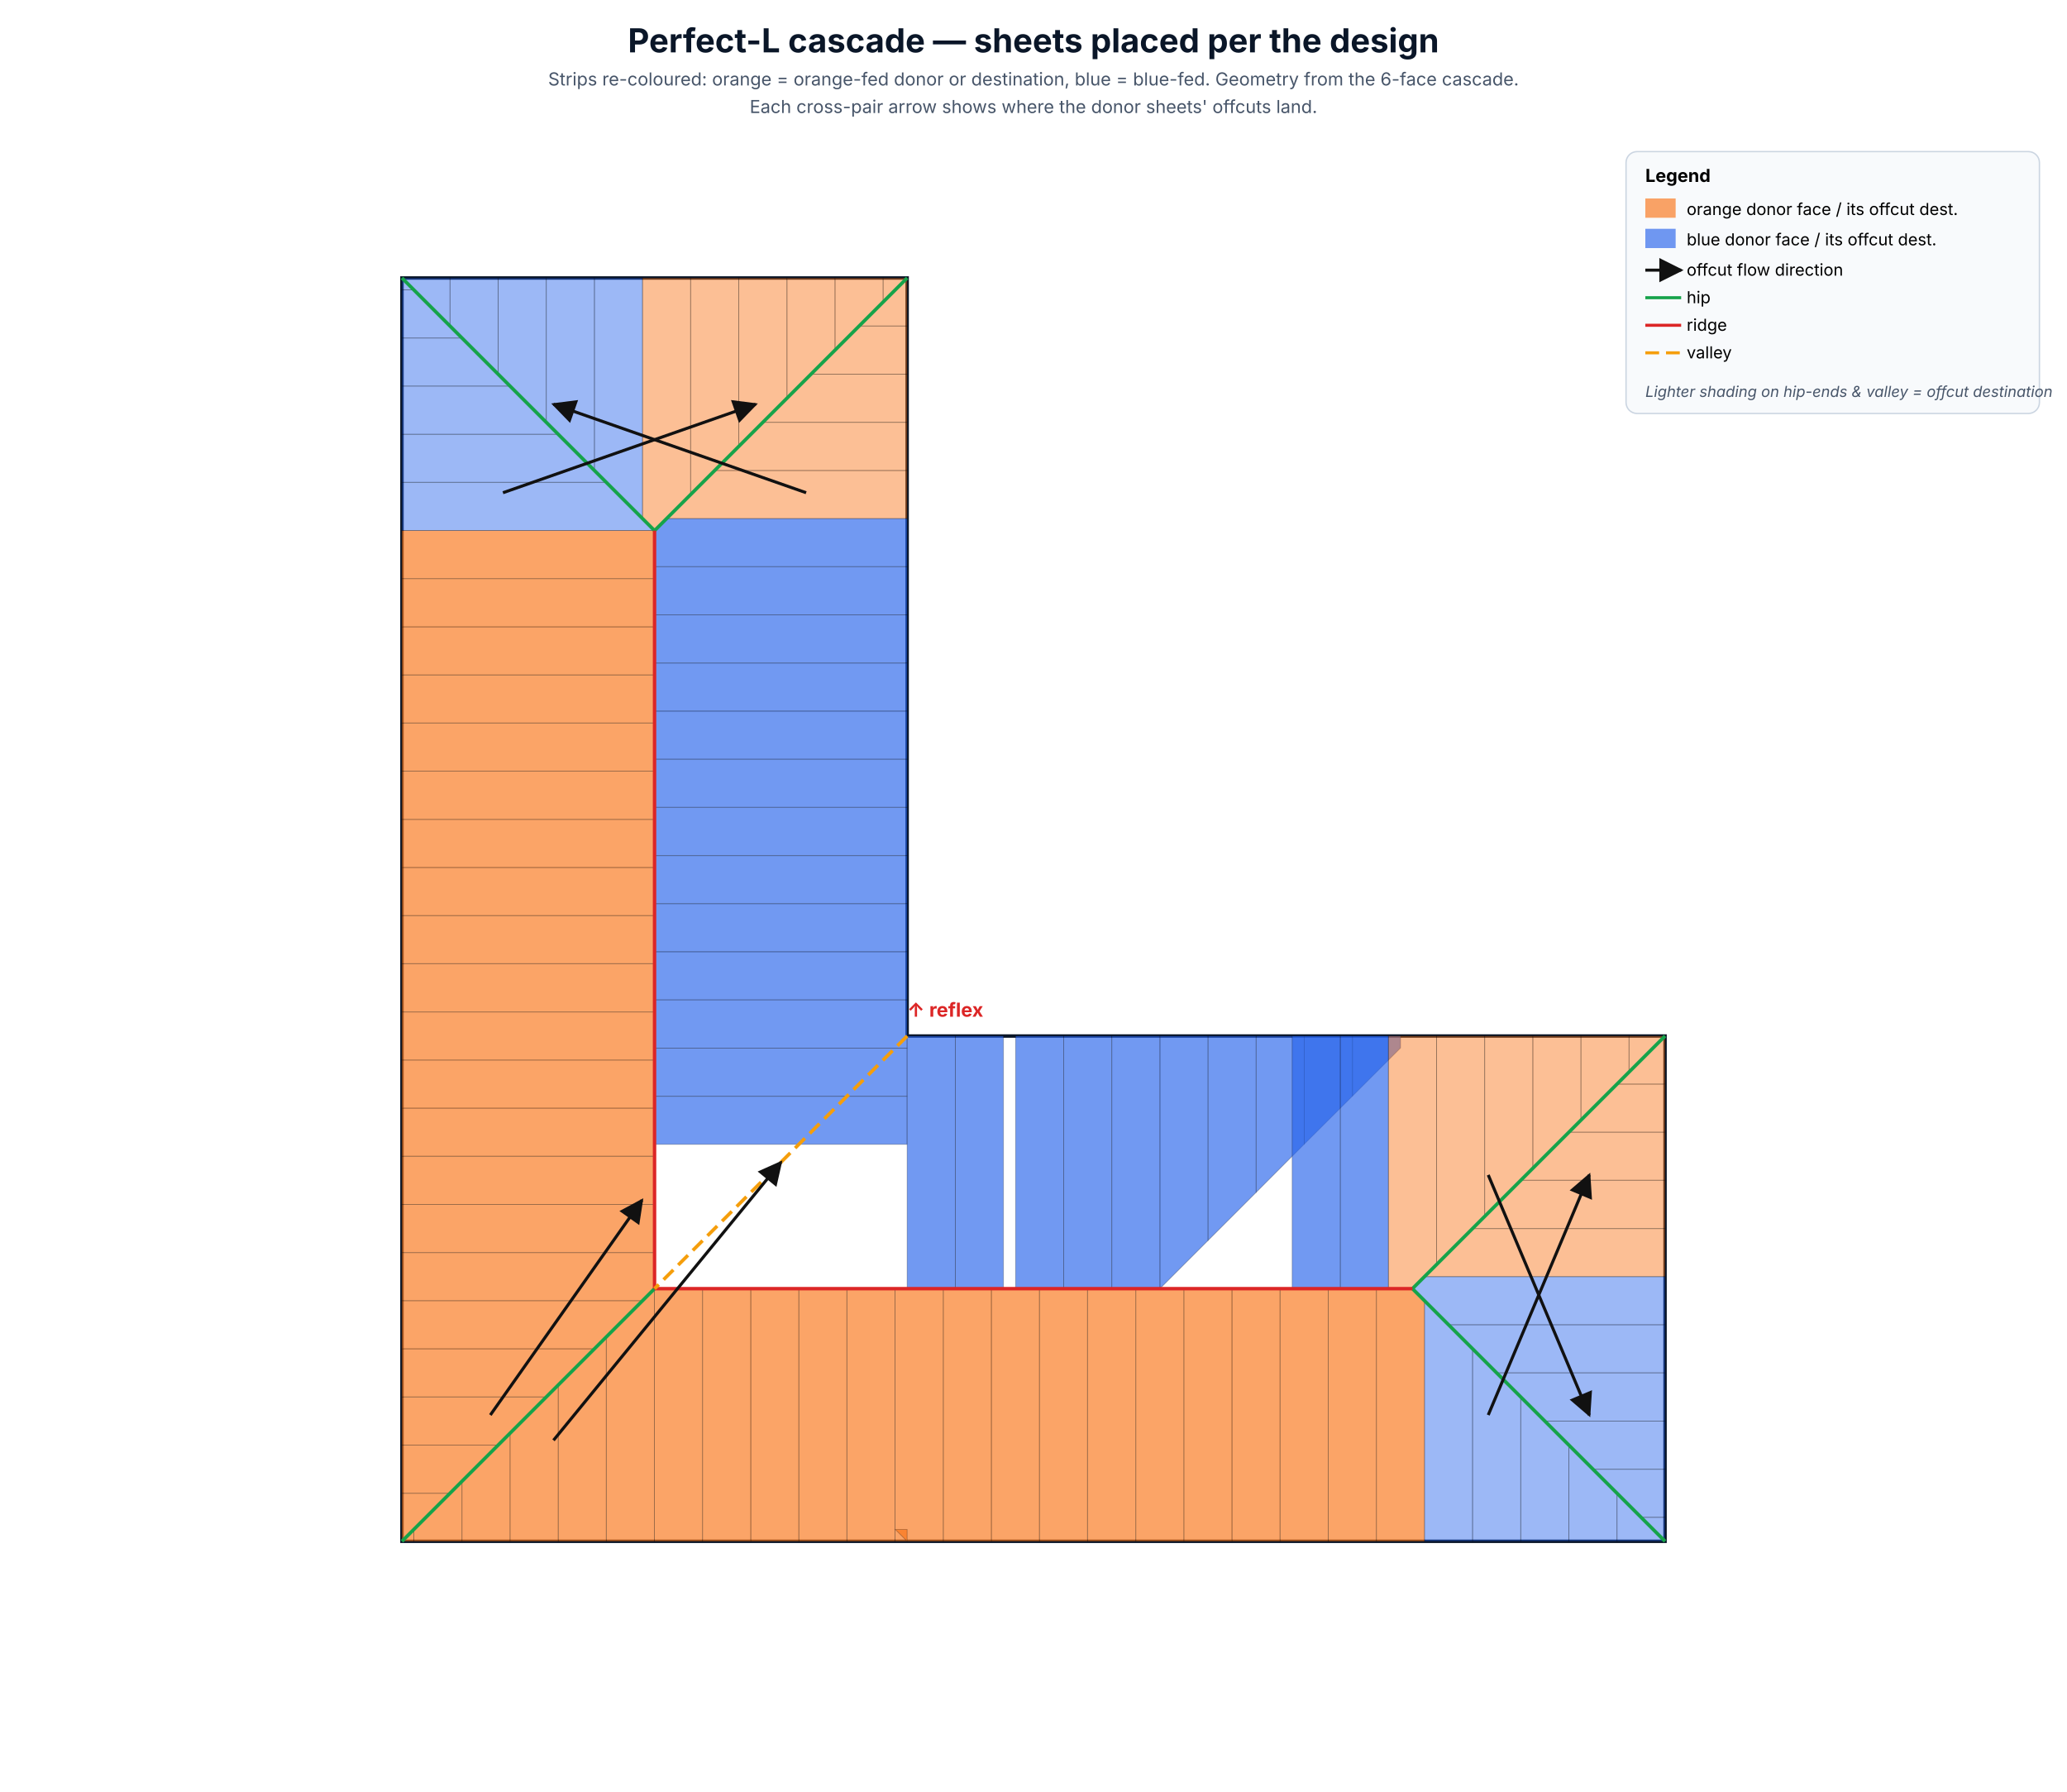
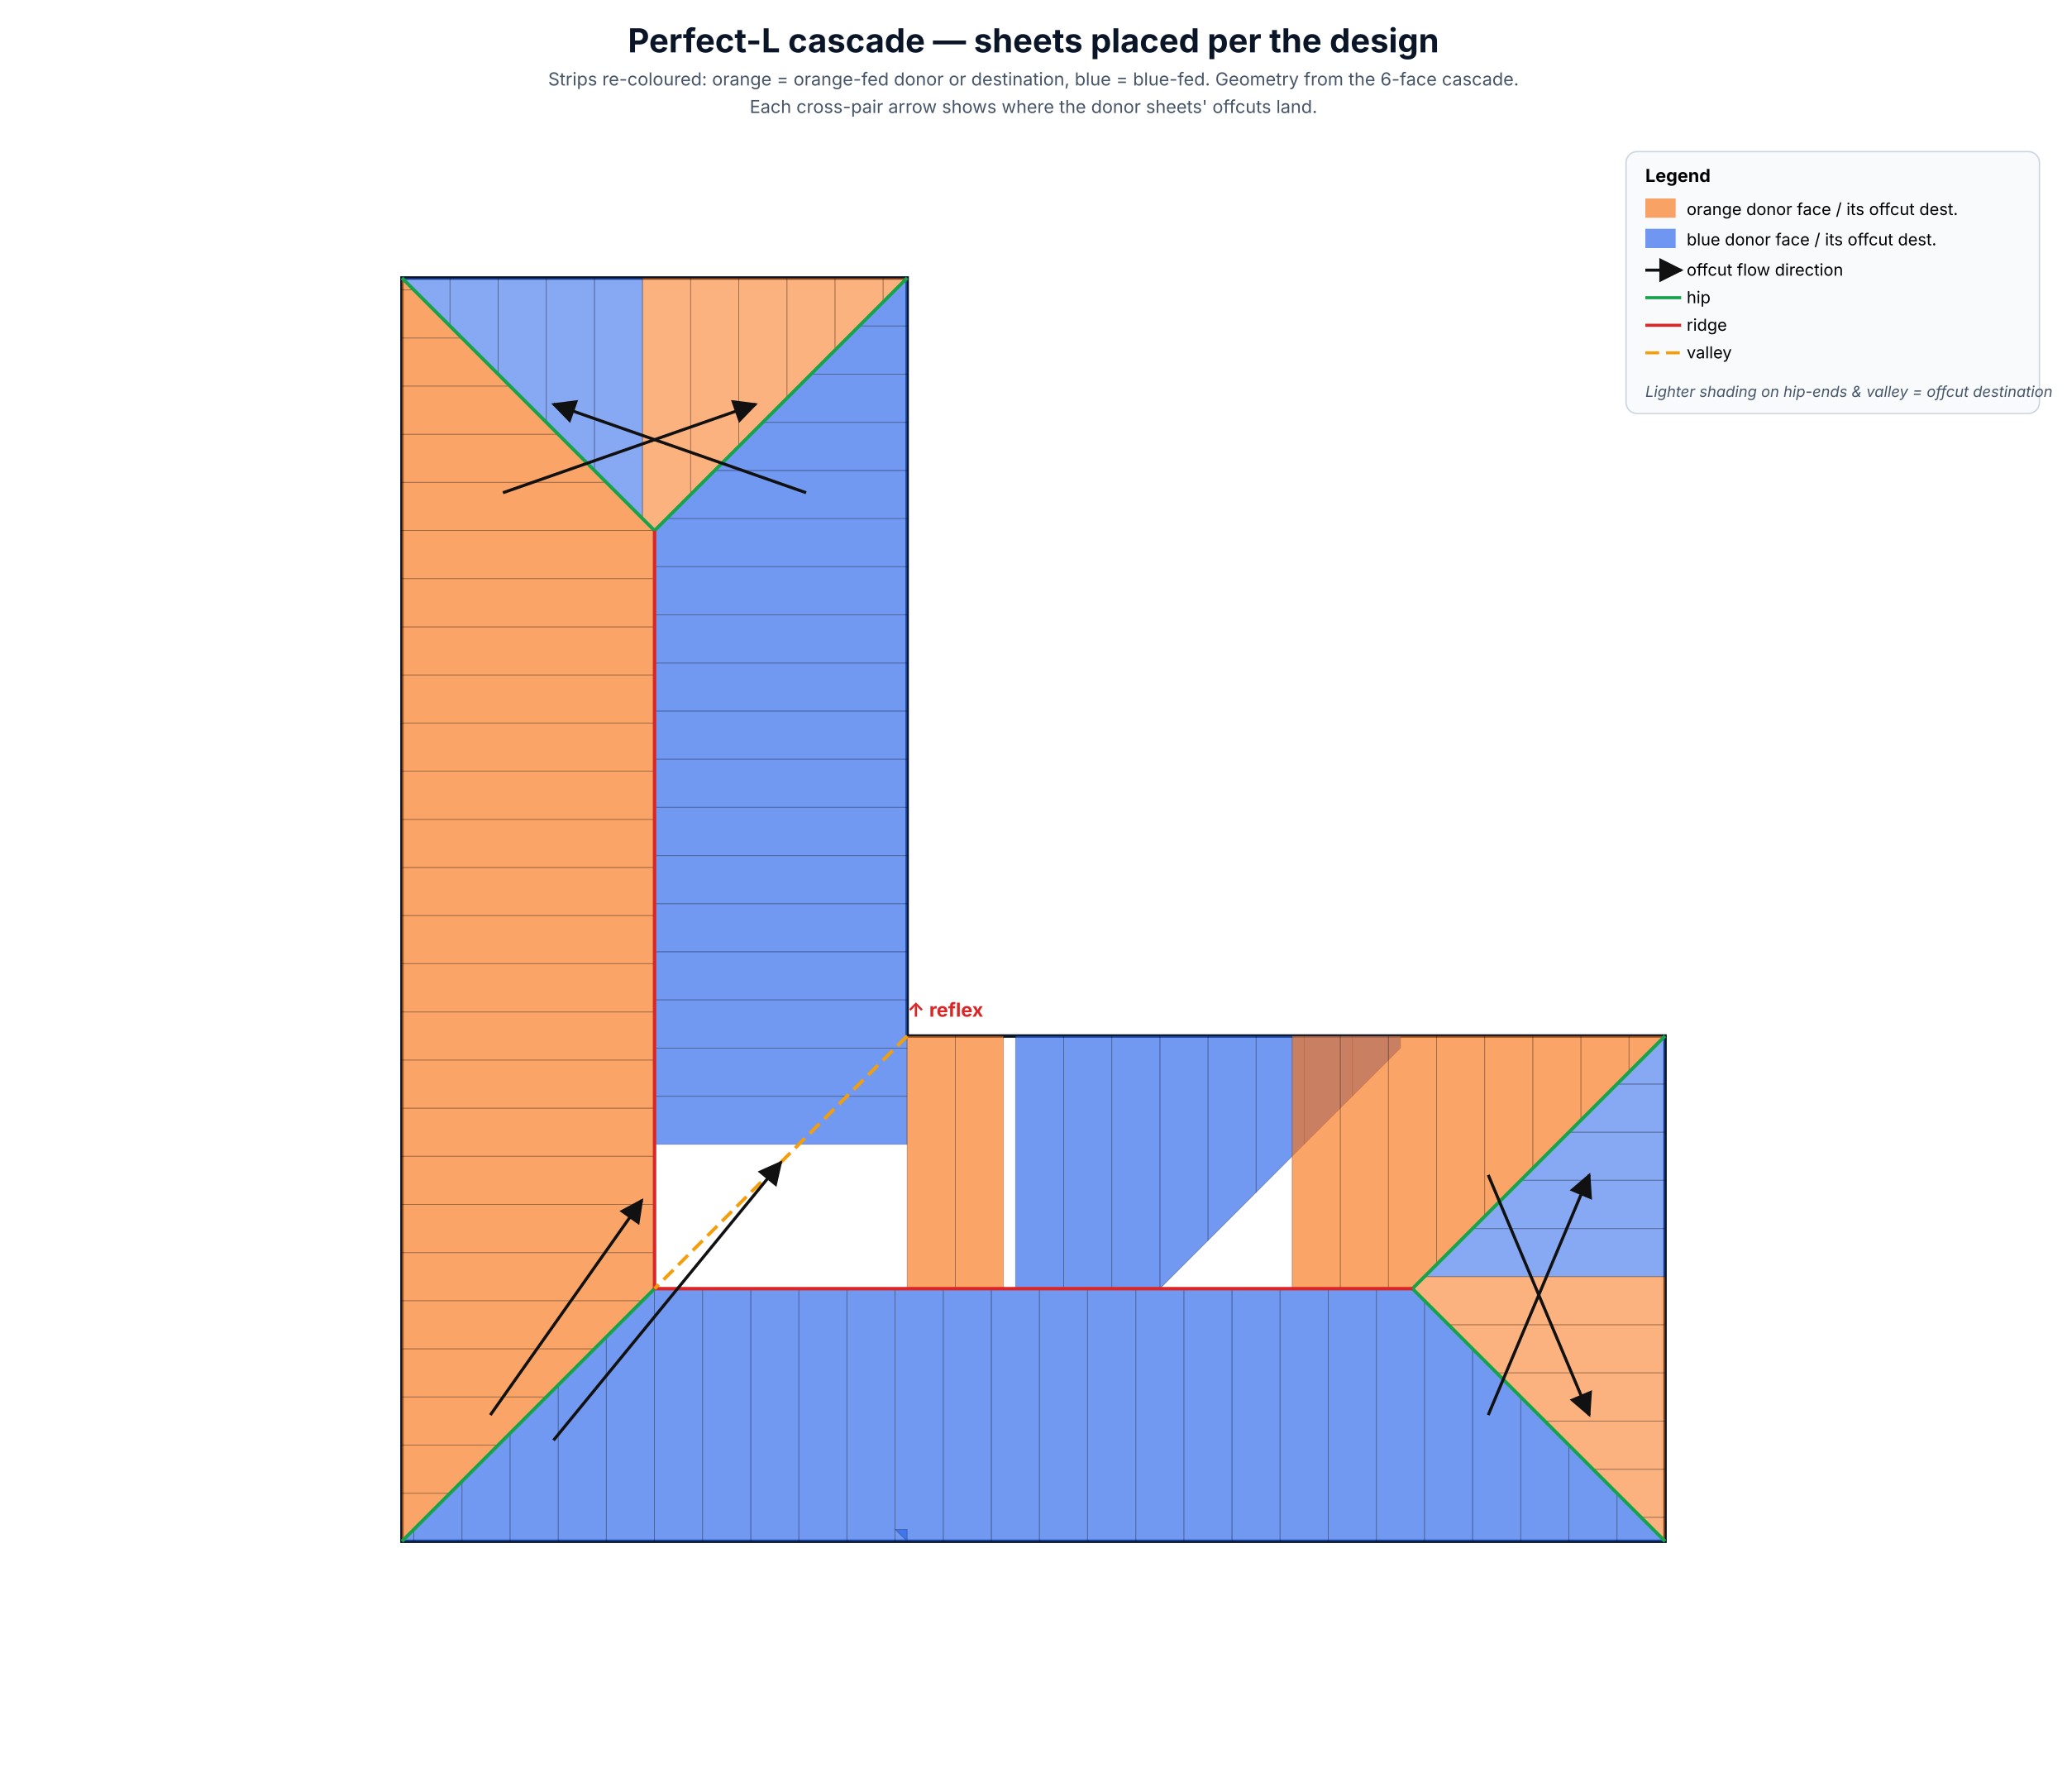
<svg xmlns="http://www.w3.org/2000/svg" width="1500" height="1300" viewBox="0 0 1500 1300" style="background:#fff;font-family:Inter,sans-serif">
  <defs>
    <marker id="arrow" viewBox="0 0 10 10" refX="9" refY="5" markerWidth="8" markerHeight="8" orient="auto">
      <path d="M 0 0 L 10 5 L 0 10 z" fill="#111" />
    </marker>
  </defs>
  <text x="750" y="38" text-anchor="middle" font-size="24" font-weight="700" fill="#0a1628">Perfect-L cascade — sheets placed per the design</text>
  <text x="750" y="62" text-anchor="middle" font-size="13" fill="#475569">Strips re-coloured: orange = orange-fed donor or destination, blue = blue-fed. Geometry from the 6-face cascade.</text>
  <text x="750" y="82" text-anchor="middle" font-size="13" fill="#475569">Each cross-pair arrow shows where the donor sheets' offcuts land.</text>
  <polygon points="291.7,201.7 658.3,201.7 658.3,751.7 1208.3,751.7 1208.3,1118.3 291.7,1118.3" fill="none" stroke="#0a1628" stroke-width="2.5" />
-   <polygon points="1208.3,1118.3 1208.3,1118.3 1173.4,1118.3 1173.4,1083.4" fill="#2563eb" fill-opacity="0.45" stroke="rgba(0,0,0,0.25)" stroke-width="0.6" />
-   <polygon points="1173.4,1083.4 1173.4,1118.3 1138.5,1118.3 1138.5,1048.5" fill="#2563eb" fill-opacity="0.45" stroke="rgba(0,0,0,0.25)" stroke-width="0.6" />
-   <polygon points="1138.5,1048.5 1138.5,1118.3 1103.6,1118.3 1103.6,1013.6" fill="#2563eb" fill-opacity="0.45" stroke="rgba(0,0,0,0.25)" stroke-width="0.6" />
-   <polygon points="1103.6,1013.6 1103.6,1118.3 1068.6,1118.3 1068.6,978.6" fill="#2563eb" fill-opacity="0.45" stroke="rgba(0,0,0,0.25)" stroke-width="0.6" />
-   <polygon points="1068.6,978.6 1068.6,1118.3 1033.7,1118.3 1033.7,943.7" fill="#2563eb" fill-opacity="0.45" stroke="rgba(0,0,0,0.25)" stroke-width="0.6" />
-   <polygon points="1025.0,935.0 1033.7,943.7 1033.7,1118.3 998.8,1118.3 998.8,935.0" fill="#f97316" fill-opacity="0.65" stroke="rgba(0,0,0,0.25)" stroke-width="0.6" />
-   <polygon points="998.8,935.0 998.8,1118.3 963.9,1118.3 963.9,935.0" fill="#f97316" fill-opacity="0.65" stroke="rgba(0,0,0,0.25)" stroke-width="0.6" />
-   <polygon points="963.9,935.0 963.9,1118.3 928.9,1118.3 928.9,935.0" fill="#f97316" fill-opacity="0.65" stroke="rgba(0,0,0,0.25)" stroke-width="0.6" />
-   <polygon points="928.9,935.0 928.9,1118.3 894.0,1118.3 894.0,935.0" fill="#f97316" fill-opacity="0.65" stroke="rgba(0,0,0,0.25)" stroke-width="0.6" />
-   <polygon points="894.0,935.0 894.0,1118.3 859.1,1118.3 859.1,935.0" fill="#f97316" fill-opacity="0.65" stroke="rgba(0,0,0,0.25)" stroke-width="0.6" />
-   <polygon points="859.1,935.0 859.1,1118.3 824.2,1118.3 824.2,935.0" fill="#f97316" fill-opacity="0.65" stroke="rgba(0,0,0,0.25)" stroke-width="0.6" />
-   <polygon points="824.2,935.0 824.2,1118.3 789.2,1118.3 789.2,935.0" fill="#f97316" fill-opacity="0.65" stroke="rgba(0,0,0,0.25)" stroke-width="0.6" />
-   <polygon points="789.2,935.0 789.2,1118.3 754.3,1118.3 754.3,935.0" fill="#f97316" fill-opacity="0.65" stroke="rgba(0,0,0,0.25)" stroke-width="0.6" />
-   <polygon points="754.3,935.0 754.3,1118.3 719.4,1118.3 719.4,935.0" fill="#f97316" fill-opacity="0.65" stroke="rgba(0,0,0,0.25)" stroke-width="0.6" />
-   <polygon points="719.4,935.0 719.4,1118.3 684.5,1118.3 684.5,935.0" fill="#f97316" fill-opacity="0.65" stroke="rgba(0,0,0,0.25)" stroke-width="0.6" />
-   <polygon points="684.5,935.0 684.5,1118.3 649.5,1118.3 649.5,935.0" fill="#f97316" fill-opacity="0.65" stroke="rgba(0,0,0,0.25)" stroke-width="0.6" />
-   <polygon points="649.5,935.0 649.5,1118.3 614.6,1118.3 614.6,935.0" fill="#f97316" fill-opacity="0.65" stroke="rgba(0,0,0,0.25)" stroke-width="0.6" />
-   <polygon points="614.6,935.0 614.6,1118.3 579.7,1118.3 579.7,935.0" fill="#f97316" fill-opacity="0.65" stroke="rgba(0,0,0,0.25)" stroke-width="0.6" />
-   <polygon points="579.7,935.0 579.7,1118.3 544.8,1118.3 544.8,935.0" fill="#f97316" fill-opacity="0.65" stroke="rgba(0,0,0,0.25)" stroke-width="0.6" />
-   <polygon points="544.8,935.0 544.8,1118.3 509.8,1118.3 509.8,935.0" fill="#f97316" fill-opacity="0.65" stroke="rgba(0,0,0,0.25)" stroke-width="0.6" />
-   <polygon points="509.8,935.0 509.8,1118.3 474.9,1118.3 474.9,935.1 475.0,935.0" fill="#f97316" fill-opacity="0.65" stroke="rgba(0,0,0,0.25)" stroke-width="0.6" />
-   <polygon points="474.9,935.1 474.9,1118.3 440.0,1118.3 440.0,970.0" fill="#f97316" fill-opacity="0.65" stroke="rgba(0,0,0,0.25)" stroke-width="0.6" />
-   <polygon points="440.0,970.0 440.0,1118.3 405.1,1118.3 405.1,1004.9" fill="#f97316" fill-opacity="0.65" stroke="rgba(0,0,0,0.25)" stroke-width="0.6" />
-   <polygon points="405.1,1004.9 405.1,1118.3 370.1,1118.3 370.1,1039.9" fill="#f97316" fill-opacity="0.65" stroke="rgba(0,0,0,0.25)" stroke-width="0.6" />
-   <polygon points="370.1,1039.9 370.1,1118.3 335.2,1118.3 335.2,1074.8" fill="#f97316" fill-opacity="0.65" stroke="rgba(0,0,0,0.25)" stroke-width="0.6" />
-   <polygon points="335.2,1074.8 335.2,1118.3 300.3,1118.3 300.3,1109.7" fill="#f97316" fill-opacity="0.65" stroke="rgba(0,0,0,0.25)" stroke-width="0.6" />
-   <polygon points="300.3,1109.7 300.3,1118.3 291.7,1118.3 291.7,1118.3" fill="#f97316" fill-opacity="0.65" stroke="rgba(0,0,0,0.25)" stroke-width="0.6" />
+   <polygon points="1208.3,1118.3 1208.3,1118.3 1173.4,1118.3 1173.4,1083.4" fill="#2563eb" fill-opacity="0.65" stroke="rgba(0,0,0,0.25)" stroke-width="0.6" />
+   <polygon points="1173.4,1083.4 1173.4,1118.3 1138.5,1118.3 1138.5,1048.5" fill="#2563eb" fill-opacity="0.65" stroke="rgba(0,0,0,0.25)" stroke-width="0.6" />
+   <polygon points="1138.5,1048.5 1138.5,1118.3 1103.6,1118.3 1103.6,1013.6" fill="#2563eb" fill-opacity="0.65" stroke="rgba(0,0,0,0.25)" stroke-width="0.6" />
+   <polygon points="1103.6,1013.6 1103.6,1118.3 1068.6,1118.3 1068.6,978.6" fill="#2563eb" fill-opacity="0.65" stroke="rgba(0,0,0,0.25)" stroke-width="0.6" />
+   <polygon points="1068.6,978.6 1068.6,1118.3 1033.7,1118.3 1033.7,943.7" fill="#2563eb" fill-opacity="0.65" stroke="rgba(0,0,0,0.25)" stroke-width="0.6" />
+   <polygon points="1025.0,935.0 1033.7,943.7 1033.7,1118.3 998.8,1118.3 998.8,935.0" fill="#2563eb" fill-opacity="0.65" stroke="rgba(0,0,0,0.25)" stroke-width="0.6" />
+   <polygon points="998.8,935.0 998.8,1118.3 963.9,1118.3 963.9,935.0" fill="#2563eb" fill-opacity="0.65" stroke="rgba(0,0,0,0.25)" stroke-width="0.6" />
+   <polygon points="963.9,935.0 963.9,1118.3 928.9,1118.3 928.9,935.0" fill="#2563eb" fill-opacity="0.65" stroke="rgba(0,0,0,0.25)" stroke-width="0.6" />
+   <polygon points="928.9,935.0 928.9,1118.3 894.0,1118.3 894.0,935.0" fill="#2563eb" fill-opacity="0.65" stroke="rgba(0,0,0,0.25)" stroke-width="0.6" />
+   <polygon points="894.0,935.0 894.0,1118.3 859.1,1118.3 859.1,935.0" fill="#2563eb" fill-opacity="0.65" stroke="rgba(0,0,0,0.25)" stroke-width="0.6" />
+   <polygon points="859.1,935.0 859.1,1118.3 824.2,1118.3 824.2,935.0" fill="#2563eb" fill-opacity="0.65" stroke="rgba(0,0,0,0.25)" stroke-width="0.6" />
+   <polygon points="824.2,935.0 824.2,1118.3 789.2,1118.3 789.2,935.0" fill="#2563eb" fill-opacity="0.65" stroke="rgba(0,0,0,0.25)" stroke-width="0.6" />
+   <polygon points="789.2,935.0 789.2,1118.3 754.3,1118.3 754.3,935.0" fill="#2563eb" fill-opacity="0.65" stroke="rgba(0,0,0,0.25)" stroke-width="0.6" />
+   <polygon points="754.3,935.0 754.3,1118.3 719.4,1118.3 719.4,935.0" fill="#2563eb" fill-opacity="0.65" stroke="rgba(0,0,0,0.25)" stroke-width="0.6" />
+   <polygon points="719.4,935.0 719.4,1118.3 684.5,1118.3 684.5,935.0" fill="#2563eb" fill-opacity="0.65" stroke="rgba(0,0,0,0.25)" stroke-width="0.6" />
+   <polygon points="684.5,935.0 684.5,1118.3 649.5,1118.3 649.5,935.0" fill="#2563eb" fill-opacity="0.65" stroke="rgba(0,0,0,0.25)" stroke-width="0.6" />
+   <polygon points="649.5,935.0 649.5,1118.3 614.6,1118.3 614.6,935.0" fill="#2563eb" fill-opacity="0.65" stroke="rgba(0,0,0,0.25)" stroke-width="0.6" />
+   <polygon points="614.6,935.0 614.6,1118.3 579.7,1118.3 579.7,935.0" fill="#2563eb" fill-opacity="0.65" stroke="rgba(0,0,0,0.25)" stroke-width="0.6" />
+   <polygon points="579.7,935.0 579.7,1118.3 544.8,1118.3 544.8,935.0" fill="#2563eb" fill-opacity="0.65" stroke="rgba(0,0,0,0.25)" stroke-width="0.6" />
+   <polygon points="544.8,935.0 544.8,1118.3 509.8,1118.3 509.8,935.0" fill="#2563eb" fill-opacity="0.65" stroke="rgba(0,0,0,0.25)" stroke-width="0.6" />
+   <polygon points="509.8,935.0 509.8,1118.3 474.9,1118.3 474.9,935.1 475.0,935.0" fill="#2563eb" fill-opacity="0.65" stroke="rgba(0,0,0,0.25)" stroke-width="0.6" />
+   <polygon points="474.9,935.1 474.9,1118.3 440.0,1118.3 440.0,970.0" fill="#2563eb" fill-opacity="0.65" stroke="rgba(0,0,0,0.25)" stroke-width="0.6" />
+   <polygon points="440.0,970.0 440.0,1118.3 405.1,1118.3 405.1,1004.9" fill="#2563eb" fill-opacity="0.65" stroke="rgba(0,0,0,0.25)" stroke-width="0.6" />
+   <polygon points="405.1,1004.9 405.1,1118.3 370.1,1118.3 370.1,1039.9" fill="#2563eb" fill-opacity="0.65" stroke="rgba(0,0,0,0.25)" stroke-width="0.6" />
+   <polygon points="370.1,1039.9 370.1,1118.3 335.2,1118.3 335.2,1074.8" fill="#2563eb" fill-opacity="0.65" stroke="rgba(0,0,0,0.25)" stroke-width="0.6" />
+   <polygon points="335.2,1074.8 335.2,1118.3 300.3,1118.3 300.3,1109.7" fill="#2563eb" fill-opacity="0.65" stroke="rgba(0,0,0,0.25)" stroke-width="0.6" />
+   <polygon points="300.3,1109.7 300.3,1118.3 291.7,1118.3 291.7,1118.3" fill="#2563eb" fill-opacity="0.65" stroke="rgba(0,0,0,0.25)" stroke-width="0.6" />
  <polygon points="291.7,1118.3 291.7,1118.3 291.7,1083.4 326.6,1083.4" fill="#f97316" fill-opacity="0.65" stroke="rgba(0,0,0,0.25)" stroke-width="0.6" />
  <polygon points="326.6,1083.4 291.7,1083.4 291.7,1048.5 361.5,1048.5" fill="#f97316" fill-opacity="0.65" stroke="rgba(0,0,0,0.25)" stroke-width="0.6" />
  <polygon points="361.5,1048.5 291.7,1048.5 291.7,1013.6 396.4,1013.6" fill="#f97316" fill-opacity="0.65" stroke="rgba(0,0,0,0.25)" stroke-width="0.6" />
  <polygon points="396.4,1013.6 291.7,1013.6 291.7,978.6 431.4,978.6" fill="#f97316" fill-opacity="0.65" stroke="rgba(0,0,0,0.25)" stroke-width="0.6" />
  <polygon points="431.4,978.6 291.7,978.6 291.7,943.7 466.3,943.7" fill="#f97316" fill-opacity="0.65" stroke="rgba(0,0,0,0.25)" stroke-width="0.6" />
  <polygon points="475.0,935.0 466.3,943.7 291.7,943.7 291.7,908.8 475.0,908.8" fill="#f97316" fill-opacity="0.65" stroke="rgba(0,0,0,0.25)" stroke-width="0.6" />
  <polygon points="475.0,908.8 291.7,908.8 291.7,873.9 475.0,873.9" fill="#f97316" fill-opacity="0.65" stroke="rgba(0,0,0,0.25)" stroke-width="0.6" />
  <polygon points="475.0,873.9 291.7,873.9 291.7,838.9 475.0,838.9" fill="#f97316" fill-opacity="0.65" stroke="rgba(0,0,0,0.25)" stroke-width="0.6" />
  <polygon points="475.0,838.9 291.7,838.9 291.7,804.0 475.0,804.0" fill="#f97316" fill-opacity="0.65" stroke="rgba(0,0,0,0.25)" stroke-width="0.6" />
  <polygon points="475.0,804.0 291.7,804.0 291.7,769.1 475.0,769.1" fill="#f97316" fill-opacity="0.65" stroke="rgba(0,0,0,0.25)" stroke-width="0.6" />
  <polygon points="475.0,769.1 291.7,769.1 291.7,734.2 475.0,734.2" fill="#f97316" fill-opacity="0.65" stroke="rgba(0,0,0,0.25)" stroke-width="0.6" />
  <polygon points="475.0,734.2 291.7,734.2 291.7,699.2 475.0,699.2" fill="#f97316" fill-opacity="0.65" stroke="rgba(0,0,0,0.25)" stroke-width="0.6" />
  <polygon points="475.0,699.2 291.7,699.2 291.7,664.3 475.0,664.3" fill="#f97316" fill-opacity="0.65" stroke="rgba(0,0,0,0.25)" stroke-width="0.6" />
  <polygon points="475.0,664.3 291.7,664.3 291.7,629.4 475.0,629.4" fill="#f97316" fill-opacity="0.65" stroke="rgba(0,0,0,0.25)" stroke-width="0.6" />
  <polygon points="475.0,629.4 291.7,629.4 291.7,594.5 475.0,594.5" fill="#f97316" fill-opacity="0.65" stroke="rgba(0,0,0,0.25)" stroke-width="0.6" />
  <polygon points="475.0,594.5 291.7,594.5 291.7,559.5 475.0,559.5" fill="#f97316" fill-opacity="0.65" stroke="rgba(0,0,0,0.25)" stroke-width="0.6" />
  <polygon points="475.0,559.5 291.7,559.5 291.7,524.6 475.0,524.6" fill="#f97316" fill-opacity="0.65" stroke="rgba(0,0,0,0.25)" stroke-width="0.6" />
  <polygon points="475.0,524.6 291.7,524.6 291.7,489.7 475.0,489.7" fill="#f97316" fill-opacity="0.65" stroke="rgba(0,0,0,0.25)" stroke-width="0.6" />
  <polygon points="475.0,489.7 291.7,489.7 291.7,454.8 475.0,454.8" fill="#f97316" fill-opacity="0.65" stroke="rgba(0,0,0,0.25)" stroke-width="0.6" />
  <polygon points="475.0,454.8 291.7,454.8 291.7,419.8 475.0,419.8" fill="#f97316" fill-opacity="0.65" stroke="rgba(0,0,0,0.25)" stroke-width="0.6" />
  <polygon points="475.0,419.8 291.7,419.8 291.7,384.9 474.9,384.9 475.0,385.0" fill="#f97316" fill-opacity="0.65" stroke="rgba(0,0,0,0.25)" stroke-width="0.6" />
-   <polygon points="474.9,384.9 291.7,384.9 291.7,350.0 440.0,350.0" fill="#2563eb" fill-opacity="0.45" stroke="rgba(0,0,0,0.25)" stroke-width="0.6" />
-   <polygon points="440.0,350.0 291.7,350.0 291.7,315.1 405.1,315.1" fill="#2563eb" fill-opacity="0.45" stroke="rgba(0,0,0,0.25)" stroke-width="0.6" />
-   <polygon points="405.1,315.1 291.7,315.1 291.7,280.1 370.1,280.1" fill="#2563eb" fill-opacity="0.45" stroke="rgba(0,0,0,0.25)" stroke-width="0.6" />
-   <polygon points="370.1,280.1 291.7,280.1 291.7,245.2 335.2,245.2" fill="#2563eb" fill-opacity="0.45" stroke="rgba(0,0,0,0.25)" stroke-width="0.6" />
-   <polygon points="335.2,245.2 291.7,245.2 291.7,210.3 300.3,210.3" fill="#2563eb" fill-opacity="0.45" stroke="rgba(0,0,0,0.25)" stroke-width="0.6" />
-   <polygon points="300.3,210.3 291.7,210.3 291.7,201.7 291.7,201.7" fill="#2563eb" fill-opacity="0.45" stroke="rgba(0,0,0,0.25)" stroke-width="0.6" />
-   <polygon points="658.3,201.7 658.3,201.7 658.3,236.6 623.4,236.6" fill="#f97316" fill-opacity="0.45" stroke="rgba(0,0,0,0.25)" stroke-width="0.6" />
-   <polygon points="623.4,236.6 658.3,236.6 658.3,271.5 588.5,271.5" fill="#f97316" fill-opacity="0.45" stroke="rgba(0,0,0,0.25)" stroke-width="0.6" />
-   <polygon points="588.5,271.5 658.3,271.5 658.3,306.4 553.6,306.4" fill="#f97316" fill-opacity="0.45" stroke="rgba(0,0,0,0.25)" stroke-width="0.6" />
-   <polygon points="553.6,306.4 658.3,306.4 658.3,341.4 518.6,341.4" fill="#f97316" fill-opacity="0.45" stroke="rgba(0,0,0,0.25)" stroke-width="0.6" />
-   <polygon points="518.6,341.4 658.3,341.4 658.3,376.3 483.7,376.3" fill="#f97316" fill-opacity="0.45" stroke="rgba(0,0,0,0.25)" stroke-width="0.6" />
+   <polygon points="474.9,384.9 291.7,384.9 291.7,350.0 440.0,350.0" fill="#f97316" fill-opacity="0.65" stroke="rgba(0,0,0,0.25)" stroke-width="0.6" />
+   <polygon points="440.0,350.0 291.7,350.0 291.7,315.1 405.1,315.1" fill="#f97316" fill-opacity="0.65" stroke="rgba(0,0,0,0.25)" stroke-width="0.6" />
+   <polygon points="405.1,315.1 291.7,315.1 291.7,280.1 370.1,280.1" fill="#f97316" fill-opacity="0.65" stroke="rgba(0,0,0,0.25)" stroke-width="0.6" />
+   <polygon points="370.1,280.1 291.7,280.1 291.7,245.2 335.2,245.2" fill="#f97316" fill-opacity="0.65" stroke="rgba(0,0,0,0.25)" stroke-width="0.6" />
+   <polygon points="335.2,245.2 291.7,245.2 291.7,210.3 300.3,210.3" fill="#f97316" fill-opacity="0.65" stroke="rgba(0,0,0,0.25)" stroke-width="0.6" />
+   <polygon points="300.3,210.3 291.7,210.3 291.7,201.7 291.7,201.7" fill="#f97316" fill-opacity="0.65" stroke="rgba(0,0,0,0.25)" stroke-width="0.6" />
+   <polygon points="658.3,201.7 658.3,201.7 658.3,236.6 623.4,236.6" fill="#2563eb" fill-opacity="0.65" stroke="rgba(0,0,0,0.25)" stroke-width="0.6" />
+   <polygon points="623.4,236.6 658.3,236.6 658.3,271.5 588.5,271.5" fill="#2563eb" fill-opacity="0.65" stroke="rgba(0,0,0,0.25)" stroke-width="0.6" />
+   <polygon points="588.5,271.5 658.3,271.5 658.3,306.4 553.6,306.4" fill="#2563eb" fill-opacity="0.65" stroke="rgba(0,0,0,0.25)" stroke-width="0.6" />
+   <polygon points="553.6,306.4 658.3,306.4 658.3,341.4 518.6,341.4" fill="#2563eb" fill-opacity="0.65" stroke="rgba(0,0,0,0.25)" stroke-width="0.6" />
+   <polygon points="518.6,341.4 658.3,341.4 658.3,376.3 483.7,376.3" fill="#2563eb" fill-opacity="0.65" stroke="rgba(0,0,0,0.25)" stroke-width="0.6" />
  <polygon points="475.0,385.0 483.7,376.3 658.3,376.3 658.3,411.2 475.0,411.2" fill="#2563eb" fill-opacity="0.65" stroke="rgba(0,0,0,0.25)" stroke-width="0.6" />
  <polygon points="475.0,411.2 658.3,411.2 658.3,446.1 475.0,446.1" fill="#2563eb" fill-opacity="0.65" stroke="rgba(0,0,0,0.25)" stroke-width="0.6" />
  <polygon points="475.0,446.1 658.3,446.1 658.3,481.1 475.0,481.1" fill="#2563eb" fill-opacity="0.65" stroke="rgba(0,0,0,0.25)" stroke-width="0.6" />
  <polygon points="475.0,481.1 658.3,481.1 658.3,516.0 475.0,516.0" fill="#2563eb" fill-opacity="0.65" stroke="rgba(0,0,0,0.25)" stroke-width="0.6" />
  <polygon points="475.0,516.0 658.3,516.0 658.3,550.9 475.0,550.9" fill="#2563eb" fill-opacity="0.65" stroke="rgba(0,0,0,0.25)" stroke-width="0.6" />
  <polygon points="475.0,550.9 658.3,550.9 658.3,585.8 475.0,585.8" fill="#2563eb" fill-opacity="0.65" stroke="rgba(0,0,0,0.25)" stroke-width="0.6" />
  <polygon points="475.0,585.8 658.3,585.8 658.3,620.8 475.0,620.8" fill="#2563eb" fill-opacity="0.65" stroke="rgba(0,0,0,0.25)" stroke-width="0.6" />
  <polygon points="475.0,620.8 658.3,620.8 658.3,655.7 475.0,655.7" fill="#2563eb" fill-opacity="0.65" stroke="rgba(0,0,0,0.25)" stroke-width="0.6" />
  <polygon points="475.0,655.7 658.3,655.7 658.3,690.6 475.0,690.6" fill="#2563eb" fill-opacity="0.65" stroke="rgba(0,0,0,0.25)" stroke-width="0.6" />
  <polygon points="475.0,690.6 658.3,690.6 658.3,725.5 475.0,725.5" fill="#2563eb" fill-opacity="0.65" stroke="rgba(0,0,0,0.25)" stroke-width="0.6" />
  <polygon points="475.0,725.5 658.3,725.5 658.3,760.5 475.0,760.5" fill="#2563eb" fill-opacity="0.65" stroke="rgba(0,0,0,0.25)" stroke-width="0.6" />
  <polygon points="475.0,760.5 658.3,760.5 658.3,795.4 475.0,795.4" fill="#2563eb" fill-opacity="0.65" stroke="rgba(0,0,0,0.25)" stroke-width="0.6" />
  <polygon points="475.0,795.4 658.3,795.4 658.3,830.3 475.0,830.3" fill="#2563eb" fill-opacity="0.65" stroke="rgba(0,0,0,0.25)" stroke-width="0.6" />
  <polygon points="737.0,935.0 737.0,751.7 771.9,751.7 771.9,935.0" fill="#2563eb" fill-opacity="0.65" stroke="rgba(0,0,0,0.25)" stroke-width="0.6" />
  <polygon points="771.9,935.0 771.9,751.7 806.8,751.7 806.8,935.0" fill="#2563eb" fill-opacity="0.65" stroke="rgba(0,0,0,0.25)" stroke-width="0.6" />
  <polygon points="806.8,935.0 806.8,751.7 841.8,751.7 841.8,934.9 841.7,935.0" fill="#2563eb" fill-opacity="0.65" stroke="rgba(0,0,0,0.25)" stroke-width="0.6" />
  <polygon points="841.8,934.9 841.8,751.7 876.7,751.7 876.7,900.0" fill="#2563eb" fill-opacity="0.65" stroke="rgba(0,0,0,0.25)" stroke-width="0.6" />
  <polygon points="876.7,900.0 876.7,751.7 911.6,751.7 911.6,865.1" fill="#2563eb" fill-opacity="0.65" stroke="rgba(0,0,0,0.25)" stroke-width="0.6" />
  <polygon points="911.6,865.1 911.6,751.7 946.5,751.7 946.5,830.1" fill="#2563eb" fill-opacity="0.65" stroke="rgba(0,0,0,0.25)" stroke-width="0.6" />
  <polygon points="946.5,830.1 946.5,751.7 981.5,751.7 981.5,795.2" fill="#2563eb" fill-opacity="0.65" stroke="rgba(0,0,0,0.25)" stroke-width="0.6" />
  <polygon points="981.5,795.2 981.5,751.7 1016.4,751.7 1016.4,760.3" fill="#2563eb" fill-opacity="0.65" stroke="rgba(0,0,0,0.25)" stroke-width="0.6" />
-   <polygon points="649.7,1109.7 658.3,1109.7 658.3,1118.3 658.3,1118.3" fill="#f97316" fill-opacity="0.65" stroke="rgba(0,0,0,0.25)" stroke-width="0.6" />
-   <polygon points="658.3,935.0 658.3,751.7 693.3,751.7 693.3,935.0" fill="#2563eb" fill-opacity="0.65" stroke="rgba(0,0,0,0.25)" stroke-width="0.6" />
-   <polygon points="693.3,935.0 693.3,751.7 728.2,751.7 728.2,935.0" fill="#2563eb" fill-opacity="0.65" stroke="rgba(0,0,0,0.25)" stroke-width="0.6" />
-   <polygon points="937.7,935.0 937.7,751.7 972.7,751.7 972.7,935.0" fill="#2563eb" fill-opacity="0.65" stroke="rgba(0,0,0,0.25)" stroke-width="0.6" />
-   <polygon points="972.7,935.0 972.7,751.7 1007.6,751.7 1007.6,935.0" fill="#2563eb" fill-opacity="0.65" stroke="rgba(0,0,0,0.25)" stroke-width="0.6" />
-   <polygon points="1007.6,935.0 1007.6,751.7 1042.5,751.7 1042.5,917.5 1025.0,935.0" fill="#f97316" fill-opacity="0.45" stroke="rgba(0,0,0,0.25)" stroke-width="0.6" />
-   <polygon points="1042.5,917.5 1042.5,751.7 1077.4,751.7 1077.4,882.6" fill="#f97316" fill-opacity="0.45" stroke="rgba(0,0,0,0.25)" stroke-width="0.6" />
-   <polygon points="1077.4,882.6 1077.4,751.7 1112.4,751.7 1112.4,847.6" fill="#f97316" fill-opacity="0.45" stroke="rgba(0,0,0,0.25)" stroke-width="0.6" />
-   <polygon points="1112.4,847.6 1112.4,751.7 1147.3,751.7 1147.3,812.7" fill="#f97316" fill-opacity="0.45" stroke="rgba(0,0,0,0.25)" stroke-width="0.6" />
-   <polygon points="1147.3,812.7 1147.3,751.7 1182.2,751.7 1182.2,777.8" fill="#f97316" fill-opacity="0.45" stroke="rgba(0,0,0,0.25)" stroke-width="0.6" />
-   <polygon points="1182.2,777.8 1182.2,751.7 1208.3,751.7 1208.3,751.7" fill="#f97316" fill-opacity="0.45" stroke="rgba(0,0,0,0.25)" stroke-width="0.6" />
-   <polygon points="291.7,201.7 291.7,201.7 326.6,201.7 326.6,236.6" fill="#2563eb" fill-opacity="0.45" stroke="rgba(0,0,0,0.25)" stroke-width="0.6" />
-   <polygon points="326.6,236.6 326.6,201.7 361.5,201.7 361.5,271.5" fill="#2563eb" fill-opacity="0.45" stroke="rgba(0,0,0,0.25)" stroke-width="0.6" />
-   <polygon points="361.5,271.5 361.5,201.7 396.4,201.7 396.4,306.4" fill="#2563eb" fill-opacity="0.45" stroke="rgba(0,0,0,0.25)" stroke-width="0.6" />
-   <polygon points="396.4,306.4 396.4,201.7 431.4,201.7 431.4,341.4" fill="#2563eb" fill-opacity="0.45" stroke="rgba(0,0,0,0.25)" stroke-width="0.6" />
-   <polygon points="431.4,341.4 431.4,201.7 466.3,201.7 466.3,376.3" fill="#2563eb" fill-opacity="0.45" stroke="rgba(0,0,0,0.25)" stroke-width="0.6" />
-   <polygon points="466.3,376.3 466.3,201.7 501.2,201.7 501.2,358.8 475.0,385.0" fill="#f97316" fill-opacity="0.45" stroke="rgba(0,0,0,0.25)" stroke-width="0.6" />
-   <polygon points="501.2,358.8 501.2,201.7 536.1,201.7 536.1,323.9" fill="#f97316" fill-opacity="0.45" stroke="rgba(0,0,0,0.25)" stroke-width="0.6" />
-   <polygon points="536.1,323.9 536.1,201.7 571.1,201.7 571.1,288.9" fill="#f97316" fill-opacity="0.45" stroke="rgba(0,0,0,0.25)" stroke-width="0.6" />
-   <polygon points="571.1,288.9 571.1,201.7 606.0,201.7 606.0,254.0" fill="#f97316" fill-opacity="0.45" stroke="rgba(0,0,0,0.25)" stroke-width="0.6" />
-   <polygon points="606.0,254.0 606.0,201.7 640.9,201.7 640.9,219.1" fill="#f97316" fill-opacity="0.45" stroke="rgba(0,0,0,0.25)" stroke-width="0.6" />
-   <polygon points="640.9,219.1 640.9,201.7 658.3,201.7 658.3,201.7" fill="#f97316" fill-opacity="0.45" stroke="rgba(0,0,0,0.25)" stroke-width="0.6" />
-   <polygon points="1208.3,751.7 1208.3,751.7 1208.3,786.6 1173.4,786.6" fill="#f97316" fill-opacity="0.45" stroke="rgba(0,0,0,0.25)" stroke-width="0.6" />
-   <polygon points="1173.4,786.6 1208.3,786.6 1208.3,821.5 1138.5,821.5" fill="#f97316" fill-opacity="0.45" stroke="rgba(0,0,0,0.25)" stroke-width="0.6" />
-   <polygon points="1138.5,821.5 1208.3,821.5 1208.3,856.4 1103.6,856.4" fill="#f97316" fill-opacity="0.45" stroke="rgba(0,0,0,0.25)" stroke-width="0.6" />
-   <polygon points="1103.6,856.4 1208.3,856.4 1208.3,891.4 1068.6,891.4" fill="#f97316" fill-opacity="0.45" stroke="rgba(0,0,0,0.25)" stroke-width="0.6" />
-   <polygon points="1068.6,891.4 1208.3,891.4 1208.3,926.3 1033.7,926.3" fill="#f97316" fill-opacity="0.45" stroke="rgba(0,0,0,0.25)" stroke-width="0.6" />
-   <polygon points="1033.7,926.3 1208.3,926.3 1208.3,961.2 1051.2,961.2 1025.0,935.0" fill="#2563eb" fill-opacity="0.45" stroke="rgba(0,0,0,0.25)" stroke-width="0.6" />
-   <polygon points="1051.2,961.2 1208.3,961.2 1208.3,996.1 1086.1,996.1" fill="#2563eb" fill-opacity="0.45" stroke="rgba(0,0,0,0.25)" stroke-width="0.6" />
-   <polygon points="1086.1,996.1 1208.3,996.1 1208.3,1031.1 1121.1,1031.1" fill="#2563eb" fill-opacity="0.45" stroke="rgba(0,0,0,0.25)" stroke-width="0.6" />
-   <polygon points="1121.1,1031.1 1208.3,1031.1 1208.3,1066.0 1156.0,1066.0" fill="#2563eb" fill-opacity="0.45" stroke="rgba(0,0,0,0.25)" stroke-width="0.6" />
-   <polygon points="1156.0,1066.0 1208.3,1066.0 1208.3,1100.9 1190.9,1100.9" fill="#2563eb" fill-opacity="0.45" stroke="rgba(0,0,0,0.25)" stroke-width="0.6" />
-   <polygon points="1190.9,1100.9 1208.3,1100.9 1208.3,1118.3 1208.3,1118.3" fill="#2563eb" fill-opacity="0.45" stroke="rgba(0,0,0,0.25)" stroke-width="0.6" />
+   <polygon points="649.7,1109.7 658.3,1109.7 658.3,1118.3 658.3,1118.3" fill="#2563eb" fill-opacity="0.65" stroke="rgba(0,0,0,0.25)" stroke-width="0.6" />
+   <polygon points="658.3,935.0 658.3,751.7 693.3,751.7 693.3,935.0" fill="#f97316" fill-opacity="0.65" stroke="rgba(0,0,0,0.25)" stroke-width="0.6" />
+   <polygon points="693.3,935.0 693.3,751.7 728.2,751.7 728.2,935.0" fill="#f97316" fill-opacity="0.65" stroke="rgba(0,0,0,0.25)" stroke-width="0.6" />
+   <polygon points="937.7,935.0 937.7,751.7 972.7,751.7 972.7,935.0" fill="#f97316" fill-opacity="0.65" stroke="rgba(0,0,0,0.25)" stroke-width="0.6" />
+   <polygon points="972.7,935.0 972.7,751.7 1007.6,751.7 1007.6,935.0" fill="#f97316" fill-opacity="0.65" stroke="rgba(0,0,0,0.25)" stroke-width="0.6" />
+   <polygon points="1007.6,935.0 1007.6,751.7 1042.5,751.7 1042.5,917.5 1025.0,935.0" fill="#f97316" fill-opacity="0.65" stroke="rgba(0,0,0,0.25)" stroke-width="0.6" />
+   <polygon points="1042.5,917.5 1042.5,751.7 1077.4,751.7 1077.4,882.6" fill="#f97316" fill-opacity="0.65" stroke="rgba(0,0,0,0.25)" stroke-width="0.6" />
+   <polygon points="1077.4,882.6 1077.4,751.7 1112.4,751.7 1112.4,847.6" fill="#f97316" fill-opacity="0.65" stroke="rgba(0,0,0,0.25)" stroke-width="0.6" />
+   <polygon points="1112.4,847.6 1112.4,751.7 1147.3,751.7 1147.3,812.7" fill="#f97316" fill-opacity="0.65" stroke="rgba(0,0,0,0.25)" stroke-width="0.6" />
+   <polygon points="1147.3,812.7 1147.3,751.7 1182.2,751.7 1182.2,777.8" fill="#f97316" fill-opacity="0.65" stroke="rgba(0,0,0,0.25)" stroke-width="0.6" />
+   <polygon points="1182.2,777.8 1182.2,751.7 1208.3,751.7 1208.3,751.7" fill="#f97316" fill-opacity="0.65" stroke="rgba(0,0,0,0.25)" stroke-width="0.6" />
+   <polygon points="291.7,201.7 291.7,201.7 326.6,201.7 326.6,236.6" fill="#2563eb" fill-opacity="0.55" stroke="rgba(0,0,0,0.25)" stroke-width="0.6" />
+   <polygon points="326.6,236.6 326.6,201.7 361.5,201.7 361.5,271.5" fill="#2563eb" fill-opacity="0.55" stroke="rgba(0,0,0,0.25)" stroke-width="0.6" />
+   <polygon points="361.5,271.5 361.5,201.7 396.4,201.7 396.4,306.4" fill="#2563eb" fill-opacity="0.55" stroke="rgba(0,0,0,0.25)" stroke-width="0.6" />
+   <polygon points="396.4,306.4 396.4,201.7 431.4,201.7 431.4,341.4" fill="#2563eb" fill-opacity="0.55" stroke="rgba(0,0,0,0.25)" stroke-width="0.6" />
+   <polygon points="431.4,341.4 431.4,201.7 466.3,201.7 466.3,376.3" fill="#2563eb" fill-opacity="0.55" stroke="rgba(0,0,0,0.25)" stroke-width="0.6" />
+   <polygon points="466.3,376.3 466.3,201.7 501.2,201.7 501.2,358.8 475.0,385.0" fill="#f97316" fill-opacity="0.55" stroke="rgba(0,0,0,0.25)" stroke-width="0.6" />
+   <polygon points="501.2,358.8 501.2,201.7 536.1,201.7 536.1,323.9" fill="#f97316" fill-opacity="0.55" stroke="rgba(0,0,0,0.25)" stroke-width="0.6" />
+   <polygon points="536.1,323.9 536.1,201.7 571.1,201.7 571.1,288.9" fill="#f97316" fill-opacity="0.55" stroke="rgba(0,0,0,0.25)" stroke-width="0.6" />
+   <polygon points="571.1,288.9 571.1,201.7 606.0,201.7 606.0,254.0" fill="#f97316" fill-opacity="0.55" stroke="rgba(0,0,0,0.25)" stroke-width="0.6" />
+   <polygon points="606.0,254.0 606.0,201.7 640.9,201.7 640.9,219.1" fill="#f97316" fill-opacity="0.55" stroke="rgba(0,0,0,0.25)" stroke-width="0.6" />
+   <polygon points="640.9,219.1 640.9,201.7 658.3,201.7 658.3,201.7" fill="#f97316" fill-opacity="0.55" stroke="rgba(0,0,0,0.25)" stroke-width="0.6" />
+   <polygon points="1208.3,751.7 1208.3,751.7 1208.3,786.6 1173.4,786.6" fill="#2563eb" fill-opacity="0.55" stroke="rgba(0,0,0,0.25)" stroke-width="0.6" />
+   <polygon points="1173.4,786.6 1208.3,786.6 1208.3,821.5 1138.5,821.5" fill="#2563eb" fill-opacity="0.55" stroke="rgba(0,0,0,0.25)" stroke-width="0.6" />
+   <polygon points="1138.5,821.5 1208.3,821.5 1208.3,856.4 1103.6,856.4" fill="#2563eb" fill-opacity="0.55" stroke="rgba(0,0,0,0.25)" stroke-width="0.6" />
+   <polygon points="1103.6,856.4 1208.3,856.4 1208.3,891.4 1068.6,891.4" fill="#2563eb" fill-opacity="0.55" stroke="rgba(0,0,0,0.25)" stroke-width="0.6" />
+   <polygon points="1068.6,891.4 1208.3,891.4 1208.3,926.3 1033.7,926.3" fill="#2563eb" fill-opacity="0.55" stroke="rgba(0,0,0,0.25)" stroke-width="0.6" />
+   <polygon points="1033.7,926.3 1208.3,926.3 1208.3,961.2 1051.2,961.2 1025.0,935.0" fill="#f97316" fill-opacity="0.55" stroke="rgba(0,0,0,0.25)" stroke-width="0.6" />
+   <polygon points="1051.2,961.2 1208.3,961.2 1208.3,996.1 1086.1,996.1" fill="#f97316" fill-opacity="0.55" stroke="rgba(0,0,0,0.25)" stroke-width="0.6" />
+   <polygon points="1086.1,996.1 1208.3,996.1 1208.3,1031.1 1121.1,1031.1" fill="#f97316" fill-opacity="0.55" stroke="rgba(0,0,0,0.25)" stroke-width="0.6" />
+   <polygon points="1121.1,1031.1 1208.3,1031.1 1208.3,1066.0 1156.0,1066.0" fill="#f97316" fill-opacity="0.55" stroke="rgba(0,0,0,0.25)" stroke-width="0.6" />
+   <polygon points="1156.0,1066.0 1208.3,1066.0 1208.3,1100.9 1190.9,1100.9" fill="#f97316" fill-opacity="0.55" stroke="rgba(0,0,0,0.25)" stroke-width="0.6" />
+   <polygon points="1190.9,1100.9 1208.3,1100.9 1208.3,1118.3 1208.3,1118.3" fill="#f97316" fill-opacity="0.55" stroke="rgba(0,0,0,0.25)" stroke-width="0.6" />
  <line x1="291.667" y1="201.667" x2="475" y2="385" stroke="#16a34a" stroke-width="2.5" />
  <line x1="658.333" y1="201.667" x2="475" y2="385" stroke="#16a34a" stroke-width="2.5" />
  <line x1="1208.333" y1="751.667" x2="1025" y2="935" stroke="#16a34a" stroke-width="2.5" />
  <line x1="1208.333" y1="1118.333" x2="1025" y2="935" stroke="#16a34a" stroke-width="2.5" />
  <line x1="291.667" y1="1118.333" x2="475" y2="935" stroke="#16a34a" stroke-width="2.5" />
  <line x1="475" y1="385" x2="475" y2="935" stroke="#dc2626" stroke-width="2.5" />
  <line x1="475" y1="935" x2="1025" y2="935" stroke="#dc2626" stroke-width="2.5" />
  <line x1="658.333" y1="751.667" x2="475" y2="935" stroke="#f59e0b" stroke-width="2.5" stroke-dasharray="10,5" />
  <line x1="365" y1="357.5" x2="548.333" y2="293.333" stroke="#111" stroke-width="2.2" marker-end="url(#arrow)" />
  <line x1="585" y1="357.5" x2="401.667" y2="293.333" stroke="#111" stroke-width="2.2" marker-end="url(#arrow)" />
  <line x1="1080" y1="852.5" x2="1153.333" y2="1026.667" stroke="#111" stroke-width="2.2" marker-end="url(#arrow)" />
  <line x1="1080" y1="1026.667" x2="1153.333" y2="852.5" stroke="#111" stroke-width="2.2" marker-end="url(#arrow)" />
  <line x1="401.667" y1="1045" x2="566.667" y2="843.333" stroke="#111" stroke-width="2.2" marker-end="url(#arrow)" />
  <line x1="355.833" y1="1026.667" x2="465.833" y2="870.833" stroke="#111" stroke-width="2.2" marker-end="url(#arrow)" />
  <text x="658.333" y="737.667" font-size="14" font-weight="700" fill="#dc2626" text-anchor="start">↑ reflex</text>
  <g transform="translate(1180, 110)">
    <rect x="0" y="0" width="300" height="190" fill="#f8fafc" stroke="#cbd5e1" rx="8" />
    <text x="14" y="22" font-size="13" font-weight="700">Legend</text>
    <rect x="14" y="34" width="22" height="14" fill="#f97316" fill-opacity="0.65" />
    <text x="44" y="46" font-size="12">orange donor face / its offcut dest.</text>
    <rect x="14" y="56" width="22" height="14" fill="#2563eb" fill-opacity="0.65" />
    <text x="44" y="68" font-size="12">blue donor face / its offcut dest.</text>
    <line x1="14" y1="86" x2="40" y2="86" stroke="#111" stroke-width="2.2" marker-end="url(#arrow)" />
    <text x="44" y="90" font-size="12">offcut flow direction</text>
    <line x1="14" y1="106" x2="40" y2="106" stroke="#16a34a" stroke-width="2.2" />
    <text x="44" y="110" font-size="12">hip</text>
    <line x1="14" y1="126" x2="40" y2="126" stroke="#dc2626" stroke-width="2.2" />
    <text x="44" y="130" font-size="12">ridge</text>
    <line x1="14" y1="146" x2="40" y2="146" stroke="#f59e0b" stroke-width="2.2" stroke-dasharray="10,5" />
    <text x="44" y="150" font-size="12">valley</text>
    <text x="14" y="178" font-size="11" font-style="italic" fill="#475569">Lighter shading on hip-ends &amp; valley = offcut destination</text>
  </g>
</svg>
